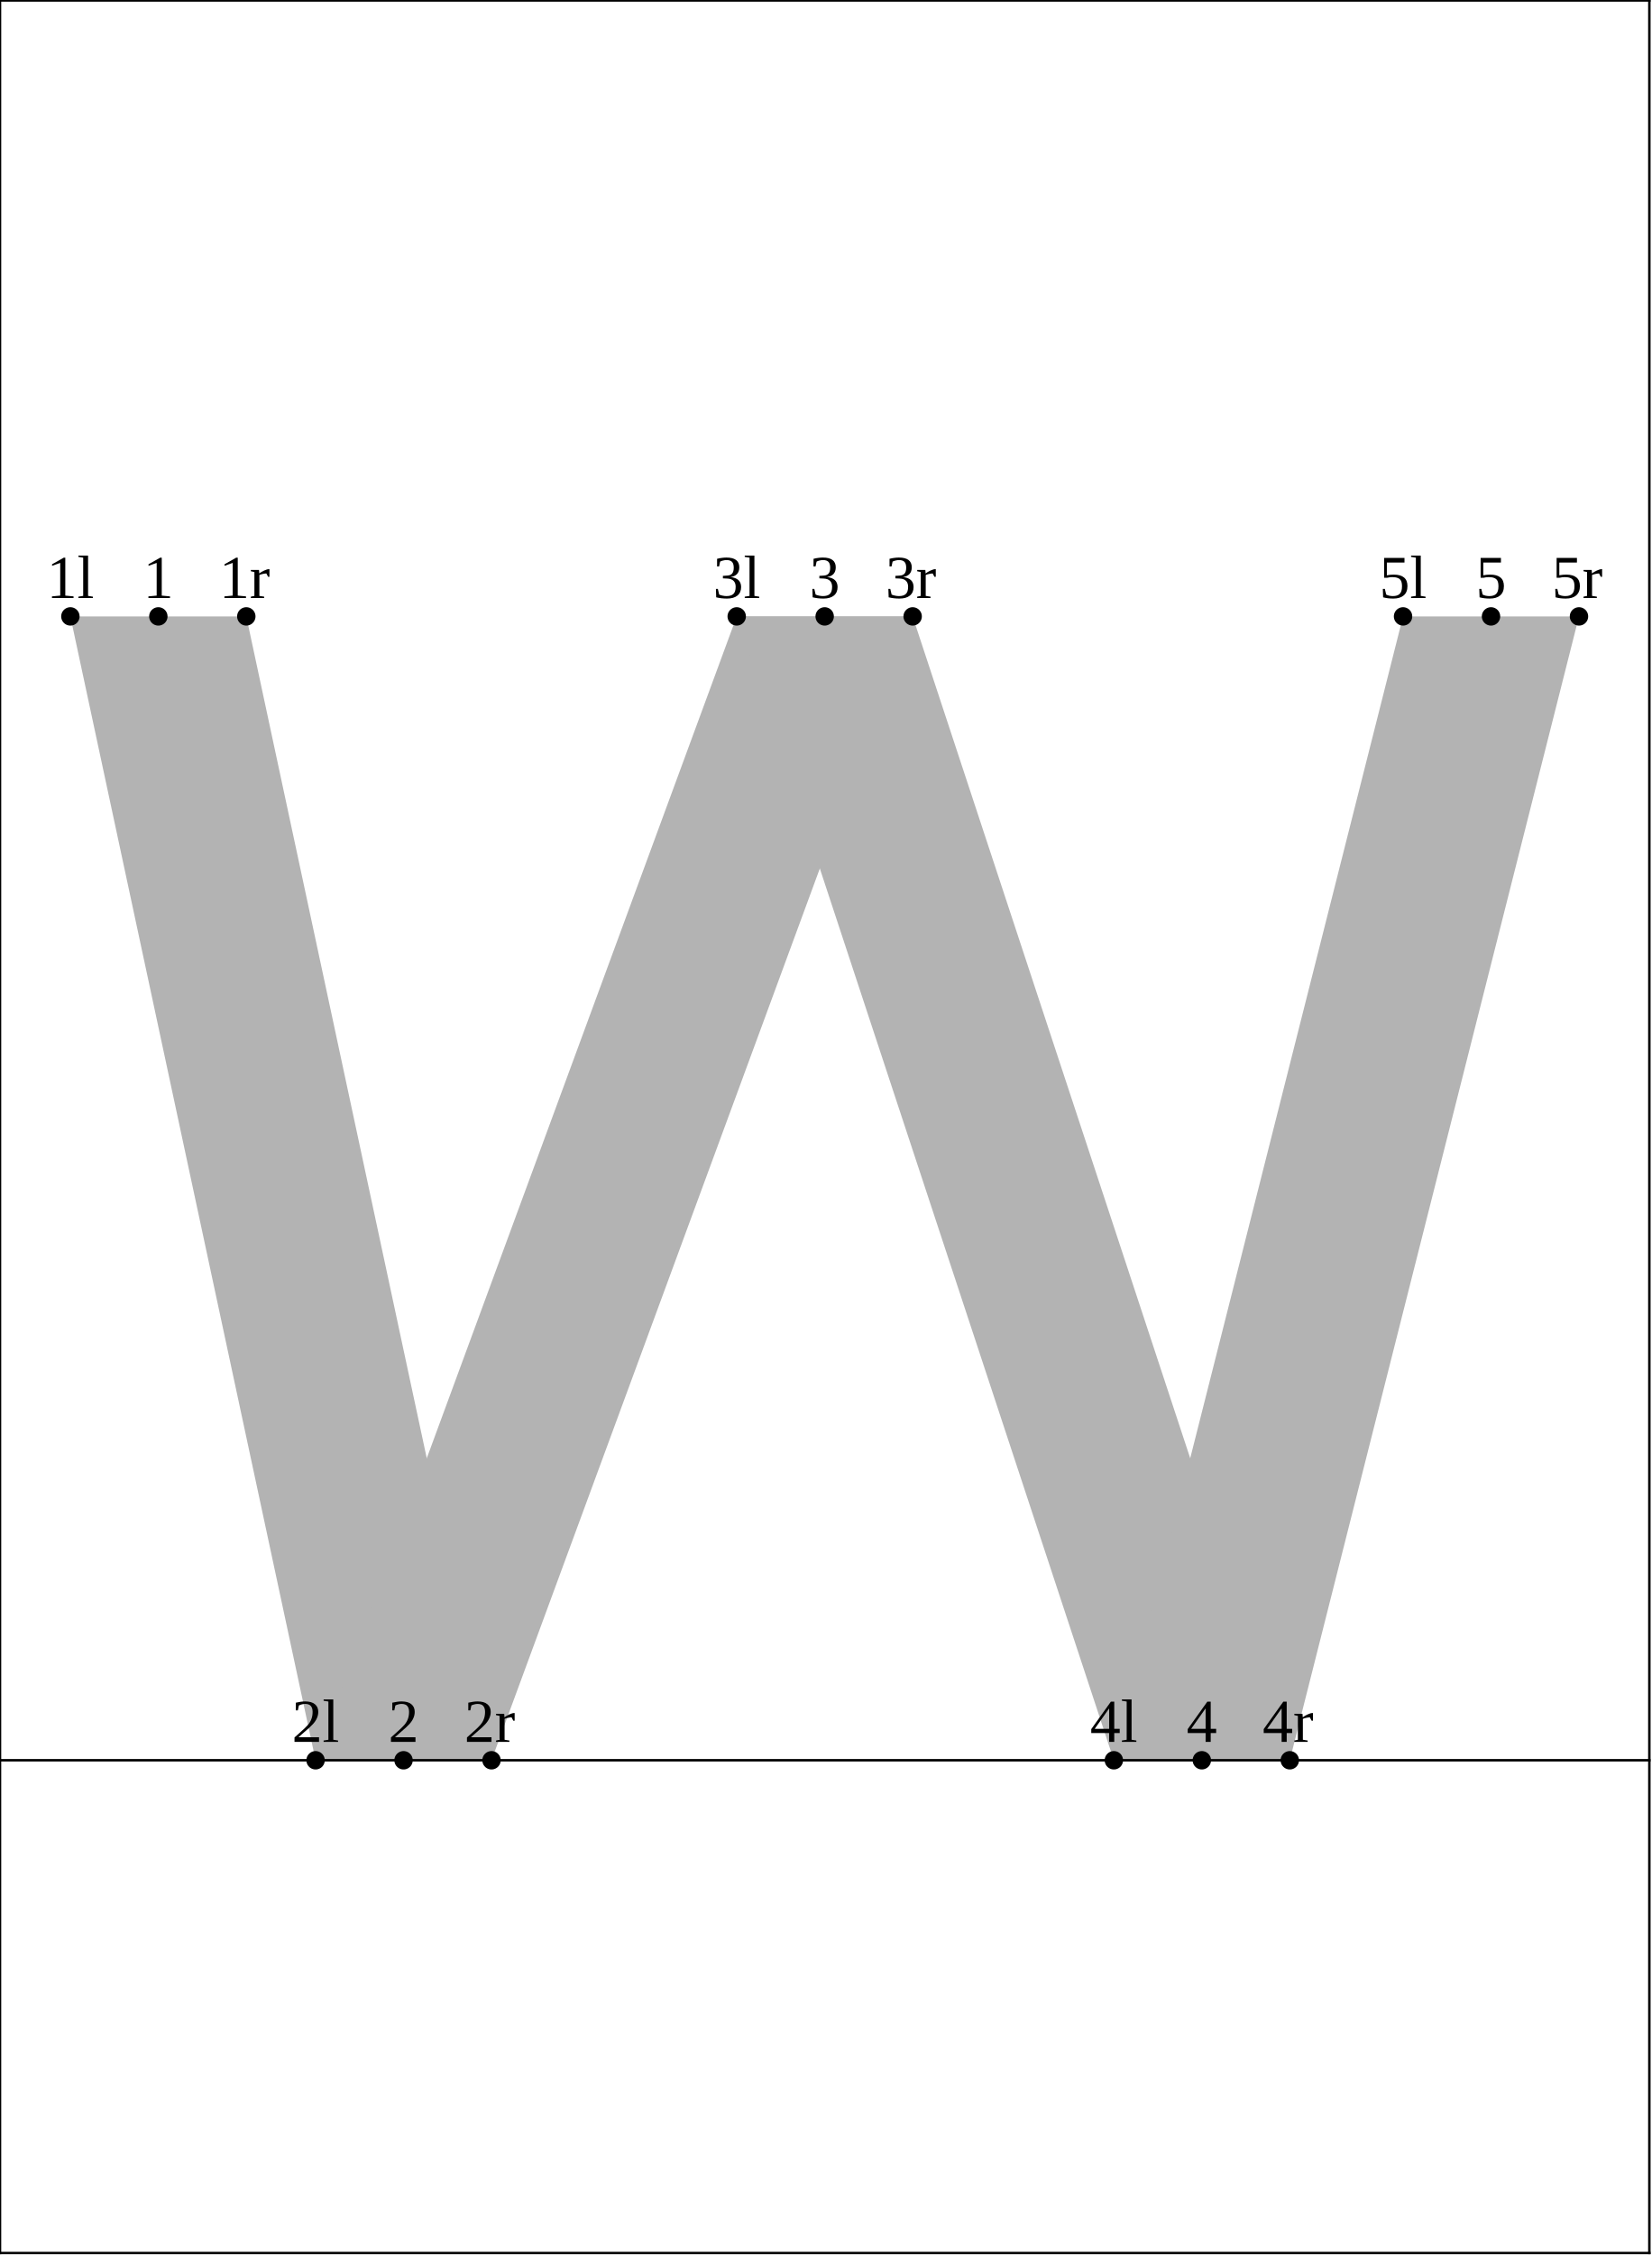
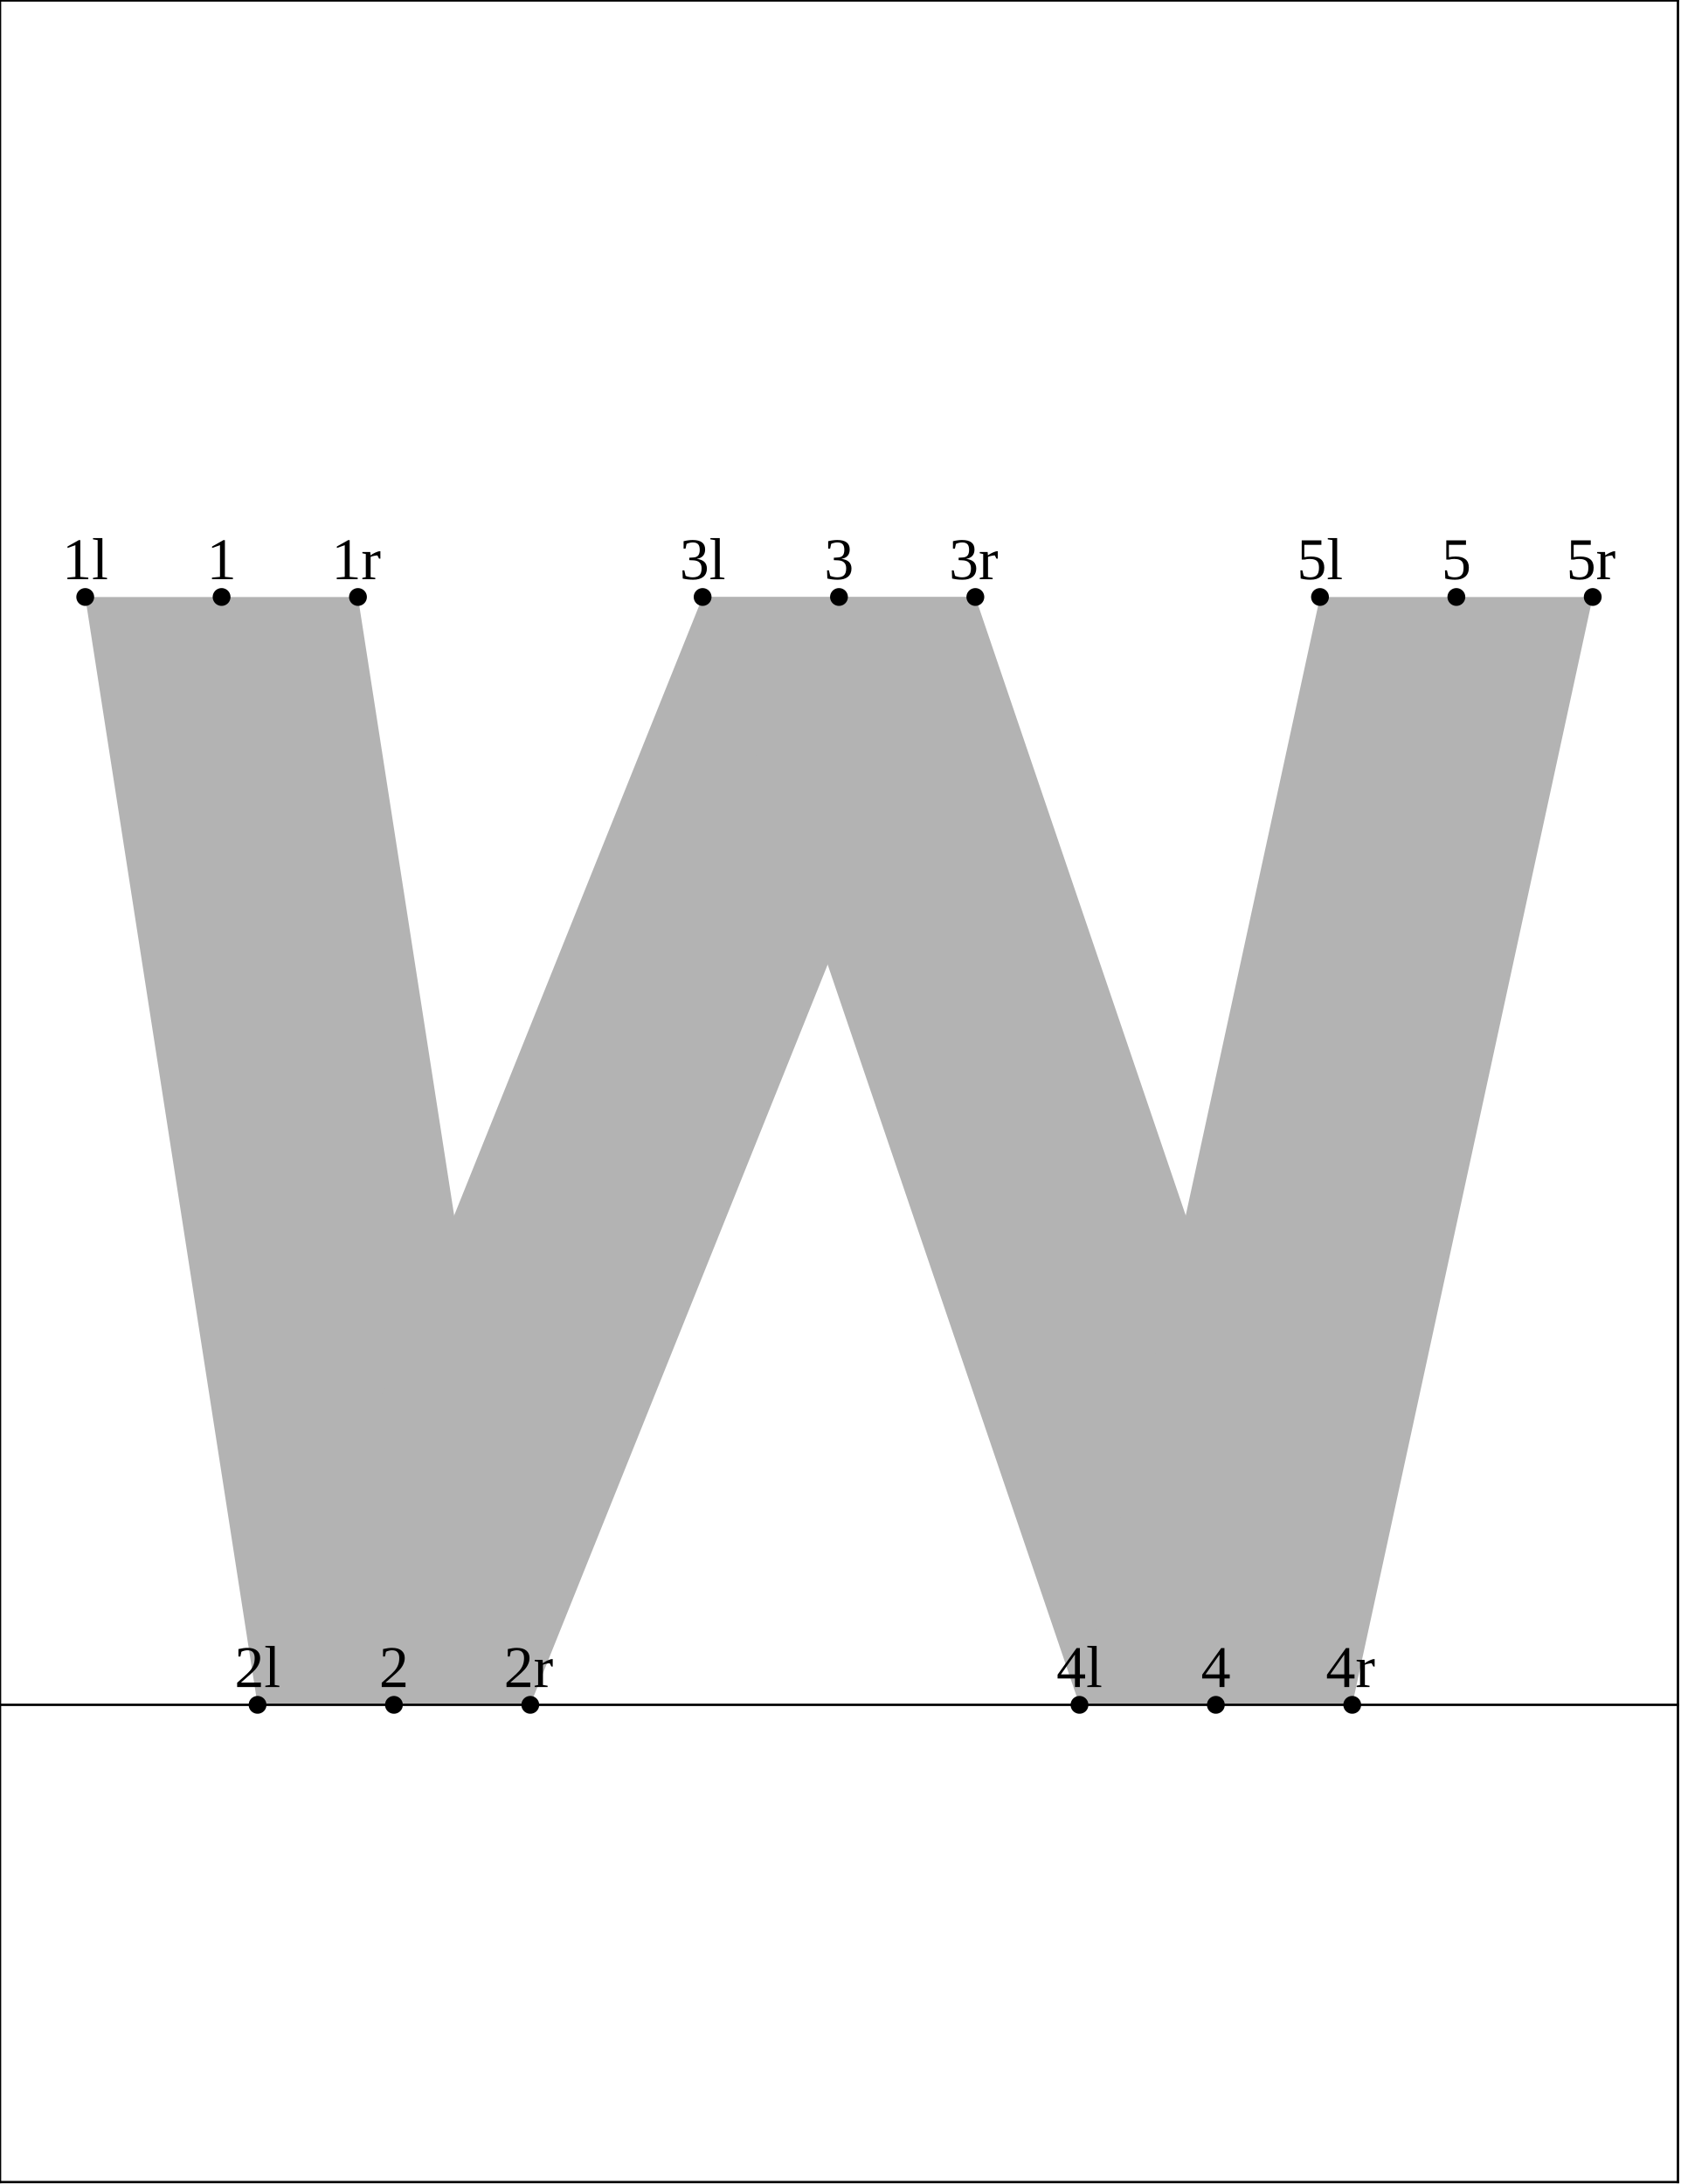
- <svg xmlns="http://www.w3.org/2000/svg" version="1.1" width="269.391" height="367.662" viewBox="0 0 269.391 367.662">
-   <path d="M11.477 100.5L51.467 287L80.159 287L40.169 100.5Z" style="fill: rgb(70%,70%,70%);stroke: none;" />
-   <path d="M51.467 287L120.149 100.5L148.842 100.5L80.159 287Z" style="fill: rgb(70%,70%,70%);stroke: none;" />
-   <path d="M120.149 100.5L181.658 287L210.351 287L148.842 100.5Z" style="fill: rgb(70%,70%,70%);stroke: none;" />
-   <path d="M228.821 100.5L181.658 287L210.351 287L257.514 100.5Z" style="fill: rgb(70%,70%,70%);stroke: none;" />
-   <g transform="translate(7.602539 97.49992)" style="fill: rgb(0%,0%,0%);">
+ <svg xmlns="http://www.w3.org/2000/svg" version="1.1" width="282.841" height="367.662" viewBox="0 0 282.841 367.662">
+   <path d="M14.346 100.5L43.353 287L89.26 287L60.254 100.5Z" style="fill: rgb(70%,70%,70%);stroke: none;" />
+   <path d="M43.353 287L118.267 100.5L164.174 100.5L89.26 287Z" style="fill: rgb(70%,70%,70%);stroke: none;" />
+   <path d="M118.267 100.5L181.704 287L227.612 287L164.174 100.5Z" style="fill: rgb(70%,70%,70%);stroke: none;" />
+   <path d="M222.187 100.5L181.704 287L227.612 287L268.095 100.5Z" style="fill: rgb(70%,70%,70%);stroke: none;" />
+   <g transform="translate(10.47183 97.49992)" style="fill: rgb(0%,0%,0%);">
    <text font-size="9.963">1l</text>
  </g>
-   <path d="M11.477 100.5l0 0" style="stroke:rgb(0%,0%,0%); stroke-width: 3;stroke-linecap: round;stroke-linejoin: round;stroke-miterlimit: 10;fill: none;" />
-   <g transform="translate(47.59241 284)" style="fill: rgb(0%,0%,0%);">
+   <path d="M14.346 100.5l0 0" style="stroke:rgb(0%,0%,0%); stroke-width: 3;stroke-linecap: round;stroke-linejoin: round;stroke-miterlimit: 10;fill: none;" />
+   <g transform="translate(39.47827 284)" style="fill: rgb(0%,0%,0%);">
    <text font-size="9.963">2l</text>
  </g>
-   <path d="M51.467 287l0 0" style="stroke:rgb(0%,0%,0%); stroke-width: 3;stroke-linecap: round;stroke-linejoin: round;stroke-miterlimit: 10;fill: none;" />
-   <g transform="translate(116.2747 97.49992)" style="fill: rgb(0%,0%,0%);">
+   <path d="M43.353 287l0 0" style="stroke:rgb(0%,0%,0%); stroke-width: 3;stroke-linecap: round;stroke-linejoin: round;stroke-miterlimit: 10;fill: none;" />
+   <g transform="translate(114.3924 97.49992)" style="fill: rgb(0%,0%,0%);">
    <text font-size="9.963">3l</text>
  </g>
-   <path d="M120.149 100.5l0 0" style="stroke:rgb(0%,0%,0%); stroke-width: 3;stroke-linecap: round;stroke-linejoin: round;stroke-miterlimit: 10;fill: none;" />
-   <g transform="translate(177.7839 284)" style="fill: rgb(0%,0%,0%);">
+   <path d="M118.267 100.5l0 0" style="stroke:rgb(0%,0%,0%); stroke-width: 3;stroke-linecap: round;stroke-linejoin: round;stroke-miterlimit: 10;fill: none;" />
+   <g transform="translate(177.8296 284)" style="fill: rgb(0%,0%,0%);">
    <text font-size="9.963">4l</text>
  </g>
-   <path d="M181.658 287l0 0" style="stroke:rgb(0%,0%,0%); stroke-width: 3;stroke-linecap: round;stroke-linejoin: round;stroke-miterlimit: 10;fill: none;" />
-   <g transform="translate(224.9469 97.49992)" style="fill: rgb(0%,0%,0%);">
+   <path d="M181.704 287l0 0" style="stroke:rgb(0%,0%,0%); stroke-width: 3;stroke-linecap: round;stroke-linejoin: round;stroke-miterlimit: 10;fill: none;" />
+   <g transform="translate(218.313 97.49992)" style="fill: rgb(0%,0%,0%);">
    <text font-size="9.963">5l</text>
  </g>
-   <path d="M228.821 100.5l0 0" style="stroke:rgb(0%,0%,0%); stroke-width: 3;stroke-linecap: round;stroke-linejoin: round;stroke-miterlimit: 10;fill: none;" />
-   <g transform="translate(23.33246 97.49992)" style="fill: rgb(0%,0%,0%);">
+   <path d="M222.187 100.5l0 0" style="stroke:rgb(0%,0%,0%); stroke-width: 3;stroke-linecap: round;stroke-linejoin: round;stroke-miterlimit: 10;fill: none;" />
+   <g transform="translate(34.80939 97.49992)" style="fill: rgb(0%,0%,0%);">
    <text font-size="9.963">1</text>
  </g>
-   <path d="M25.823 100.5l0 0" style="stroke:rgb(0%,0%,0%); stroke-width: 3;stroke-linecap: round;stroke-linejoin: round;stroke-miterlimit: 10;fill: none;" />
-   <g transform="translate(63.32234 284)" style="fill: rgb(0%,0%,0%);">
+   <path d="M37.3 100.5l0 0" style="stroke:rgb(0%,0%,0%); stroke-width: 3;stroke-linecap: round;stroke-linejoin: round;stroke-miterlimit: 10;fill: none;" />
+   <g transform="translate(63.81583 284)" style="fill: rgb(0%,0%,0%);">
    <text font-size="9.963">2</text>
  </g>
-   <path d="M65.813 287l0 0" style="stroke:rgb(0%,0%,0%); stroke-width: 3;stroke-linecap: round;stroke-linejoin: round;stroke-miterlimit: 10;fill: none;" />
-   <g transform="translate(132.0046 97.49992)" style="fill: rgb(0%,0%,0%);">
+   <path d="M66.307 287l0 0" style="stroke:rgb(0%,0%,0%); stroke-width: 3;stroke-linecap: round;stroke-linejoin: round;stroke-miterlimit: 10;fill: none;" />
+   <g transform="translate(138.73 97.49992)" style="fill: rgb(0%,0%,0%);">
    <text font-size="9.963">3</text>
  </g>
-   <path d="M134.495 100.5l0 0" style="stroke:rgb(0%,0%,0%); stroke-width: 3;stroke-linecap: round;stroke-linejoin: round;stroke-miterlimit: 10;fill: none;" />
-   <g transform="translate(193.5138 284)" style="fill: rgb(0%,0%,0%);">
+   <path d="M141.221 100.5l0 0" style="stroke:rgb(0%,0%,0%); stroke-width: 3;stroke-linecap: round;stroke-linejoin: round;stroke-miterlimit: 10;fill: none;" />
+   <g transform="translate(202.1672 284)" style="fill: rgb(0%,0%,0%);">
    <text font-size="9.963">4</text>
  </g>
-   <path d="M196.005 287l0 0" style="stroke:rgb(0%,0%,0%); stroke-width: 3;stroke-linecap: round;stroke-linejoin: round;stroke-miterlimit: 10;fill: none;" />
-   <g transform="translate(240.6768 97.49992)" style="fill: rgb(0%,0%,0%);">
+   <path d="M204.658 287l0 0" style="stroke:rgb(0%,0%,0%); stroke-width: 3;stroke-linecap: round;stroke-linejoin: round;stroke-miterlimit: 10;fill: none;" />
+   <g transform="translate(242.6505 97.49992)" style="fill: rgb(0%,0%,0%);">
    <text font-size="9.963">5</text>
  </g>
-   <path d="M243.168 100.5l0 0" style="stroke:rgb(0%,0%,0%); stroke-width: 3;stroke-linecap: round;stroke-linejoin: round;stroke-miterlimit: 10;fill: none;" />
-   <g transform="translate(35.72766 97.49992)" style="fill: rgb(0%,0%,0%);">
+   <path d="M245.141 100.5l0 0" style="stroke:rgb(0%,0%,0%); stroke-width: 3;stroke-linecap: round;stroke-linejoin: round;stroke-miterlimit: 10;fill: none;" />
+   <g transform="translate(55.81221 97.49992)" style="fill: rgb(0%,0%,0%);">
    <text font-size="9.963">1r</text>
  </g>
-   <path d="M40.169 100.5l0 0" style="stroke:rgb(0%,0%,0%); stroke-width: 3;stroke-linecap: round;stroke-linejoin: round;stroke-miterlimit: 10;fill: none;" />
-   <g transform="translate(75.71753 284)" style="fill: rgb(0%,0%,0%);">
+   <path d="M60.254 100.5l0 0" style="stroke:rgb(0%,0%,0%); stroke-width: 3;stroke-linecap: round;stroke-linejoin: round;stroke-miterlimit: 10;fill: none;" />
+   <g transform="translate(84.81865 284)" style="fill: rgb(0%,0%,0%);">
    <text font-size="9.963">2r</text>
  </g>
-   <path d="M80.159 287l0 0" style="stroke:rgb(0%,0%,0%); stroke-width: 3;stroke-linecap: round;stroke-linejoin: round;stroke-miterlimit: 10;fill: none;" />
-   <g transform="translate(144.3998 97.49992)" style="fill: rgb(0%,0%,0%);">
+   <path d="M89.26 287l0 0" style="stroke:rgb(0%,0%,0%); stroke-width: 3;stroke-linecap: round;stroke-linejoin: round;stroke-miterlimit: 10;fill: none;" />
+   <g transform="translate(159.7328 97.49992)" style="fill: rgb(0%,0%,0%);">
    <text font-size="9.963">3r</text>
  </g>
-   <path d="M148.842 100.5l0 0" style="stroke:rgb(0%,0%,0%); stroke-width: 3;stroke-linecap: round;stroke-linejoin: round;stroke-miterlimit: 10;fill: none;" />
-   <g transform="translate(205.909 284)" style="fill: rgb(0%,0%,0%);">
+   <path d="M164.174 100.5l0 0" style="stroke:rgb(0%,0%,0%); stroke-width: 3;stroke-linecap: round;stroke-linejoin: round;stroke-miterlimit: 10;fill: none;" />
+   <g transform="translate(223.17 284)" style="fill: rgb(0%,0%,0%);">
    <text font-size="9.963">4r</text>
  </g>
-   <path d="M210.351 287l0 0" style="stroke:rgb(0%,0%,0%); stroke-width: 3;stroke-linecap: round;stroke-linejoin: round;stroke-miterlimit: 10;fill: none;" />
-   <g transform="translate(253.072 97.49992)" style="fill: rgb(0%,0%,0%);">
+   <path d="M227.612 287l0 0" style="stroke:rgb(0%,0%,0%); stroke-width: 3;stroke-linecap: round;stroke-linejoin: round;stroke-miterlimit: 10;fill: none;" />
+   <g transform="translate(263.6534 97.49992)" style="fill: rgb(0%,0%,0%);">
    <text font-size="9.963">5r</text>
  </g>
-   <path d="M257.514 100.5l0 0" style="stroke:rgb(0%,0%,0%); stroke-width: 3;stroke-linecap: round;stroke-linejoin: round;stroke-miterlimit: 10;fill: none;" />
-   <path d="M0 287L268.991 287" style="stroke:rgb(0%,0%,0%); stroke-width: 0.4;stroke-linecap: square;stroke-linejoin: round;stroke-miterlimit: 10;fill: none;" />
-   <path d="M0 0.077L268.991 0.077" style="stroke:rgb(0%,0%,0%); stroke-width: 0.4;stroke-linecap: square;stroke-linejoin: round;stroke-miterlimit: 10;fill: none;" />
-   <path d="M0 367.339L268.991 367.339" style="stroke:rgb(0%,0%,0%); stroke-width: 0.4;stroke-linecap: square;stroke-linejoin: round;stroke-miterlimit: 10;fill: none;" />
+   <path d="M268.095 100.5l0 0" style="stroke:rgb(0%,0%,0%); stroke-width: 3;stroke-linecap: round;stroke-linejoin: round;stroke-miterlimit: 10;fill: none;" />
+   <path d="M0 287L282.441 287" style="stroke:rgb(0%,0%,0%); stroke-width: 0.4;stroke-linecap: square;stroke-linejoin: round;stroke-miterlimit: 10;fill: none;" />
+   <path d="M0 0.077L282.441 0.077" style="stroke:rgb(0%,0%,0%); stroke-width: 0.4;stroke-linecap: square;stroke-linejoin: round;stroke-miterlimit: 10;fill: none;" />
+   <path d="M0 367.339L282.441 367.339" style="stroke:rgb(0%,0%,0%); stroke-width: 0.4;stroke-linecap: square;stroke-linejoin: round;stroke-miterlimit: 10;fill: none;" />
  <path d="M0 367.339L0 0.077" style="stroke:rgb(0%,0%,0%); stroke-width: 0.4;stroke-linecap: square;stroke-linejoin: round;stroke-miterlimit: 10;fill: none;" />
-   <path d="M268.991 367.339L268.991 0.077" style="stroke:rgb(0%,0%,0%); stroke-width: 0.4;stroke-linecap: square;stroke-linejoin: round;stroke-miterlimit: 10;fill: none;" />
+   <path d="M282.441 367.339L282.441 0.077" style="stroke:rgb(0%,0%,0%); stroke-width: 0.4;stroke-linecap: square;stroke-linejoin: round;stroke-miterlimit: 10;fill: none;" />
</svg>
